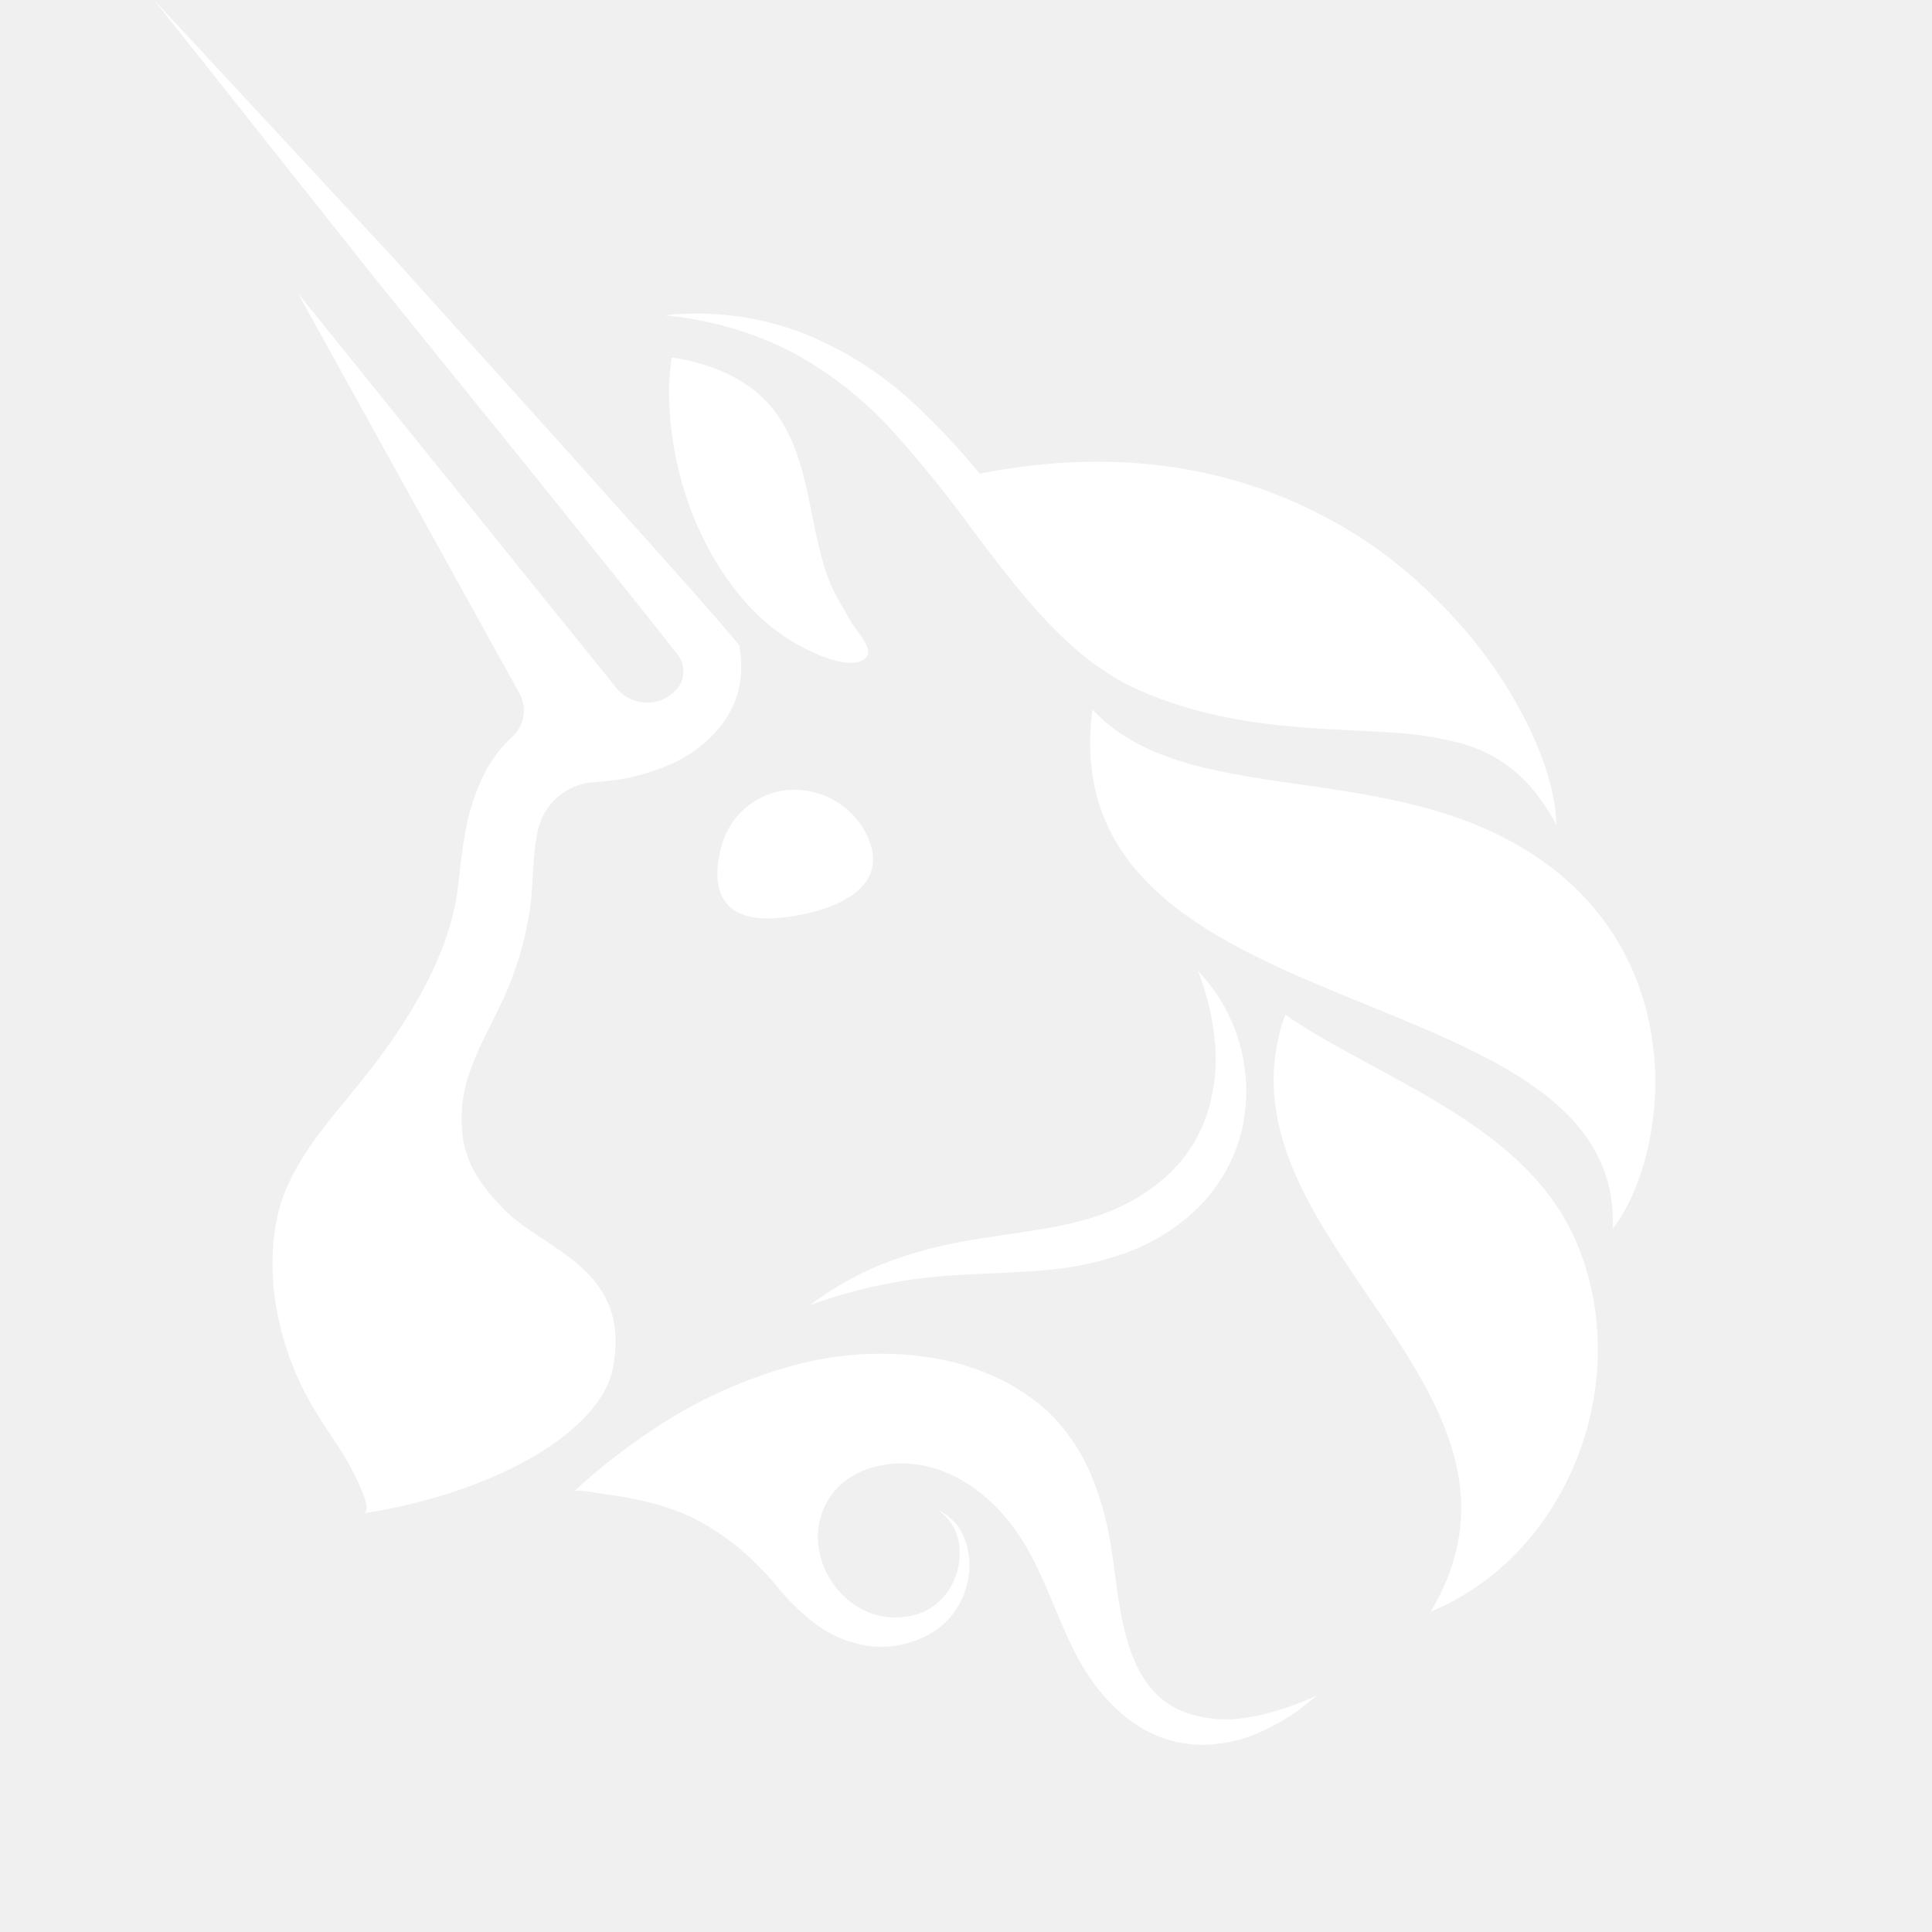
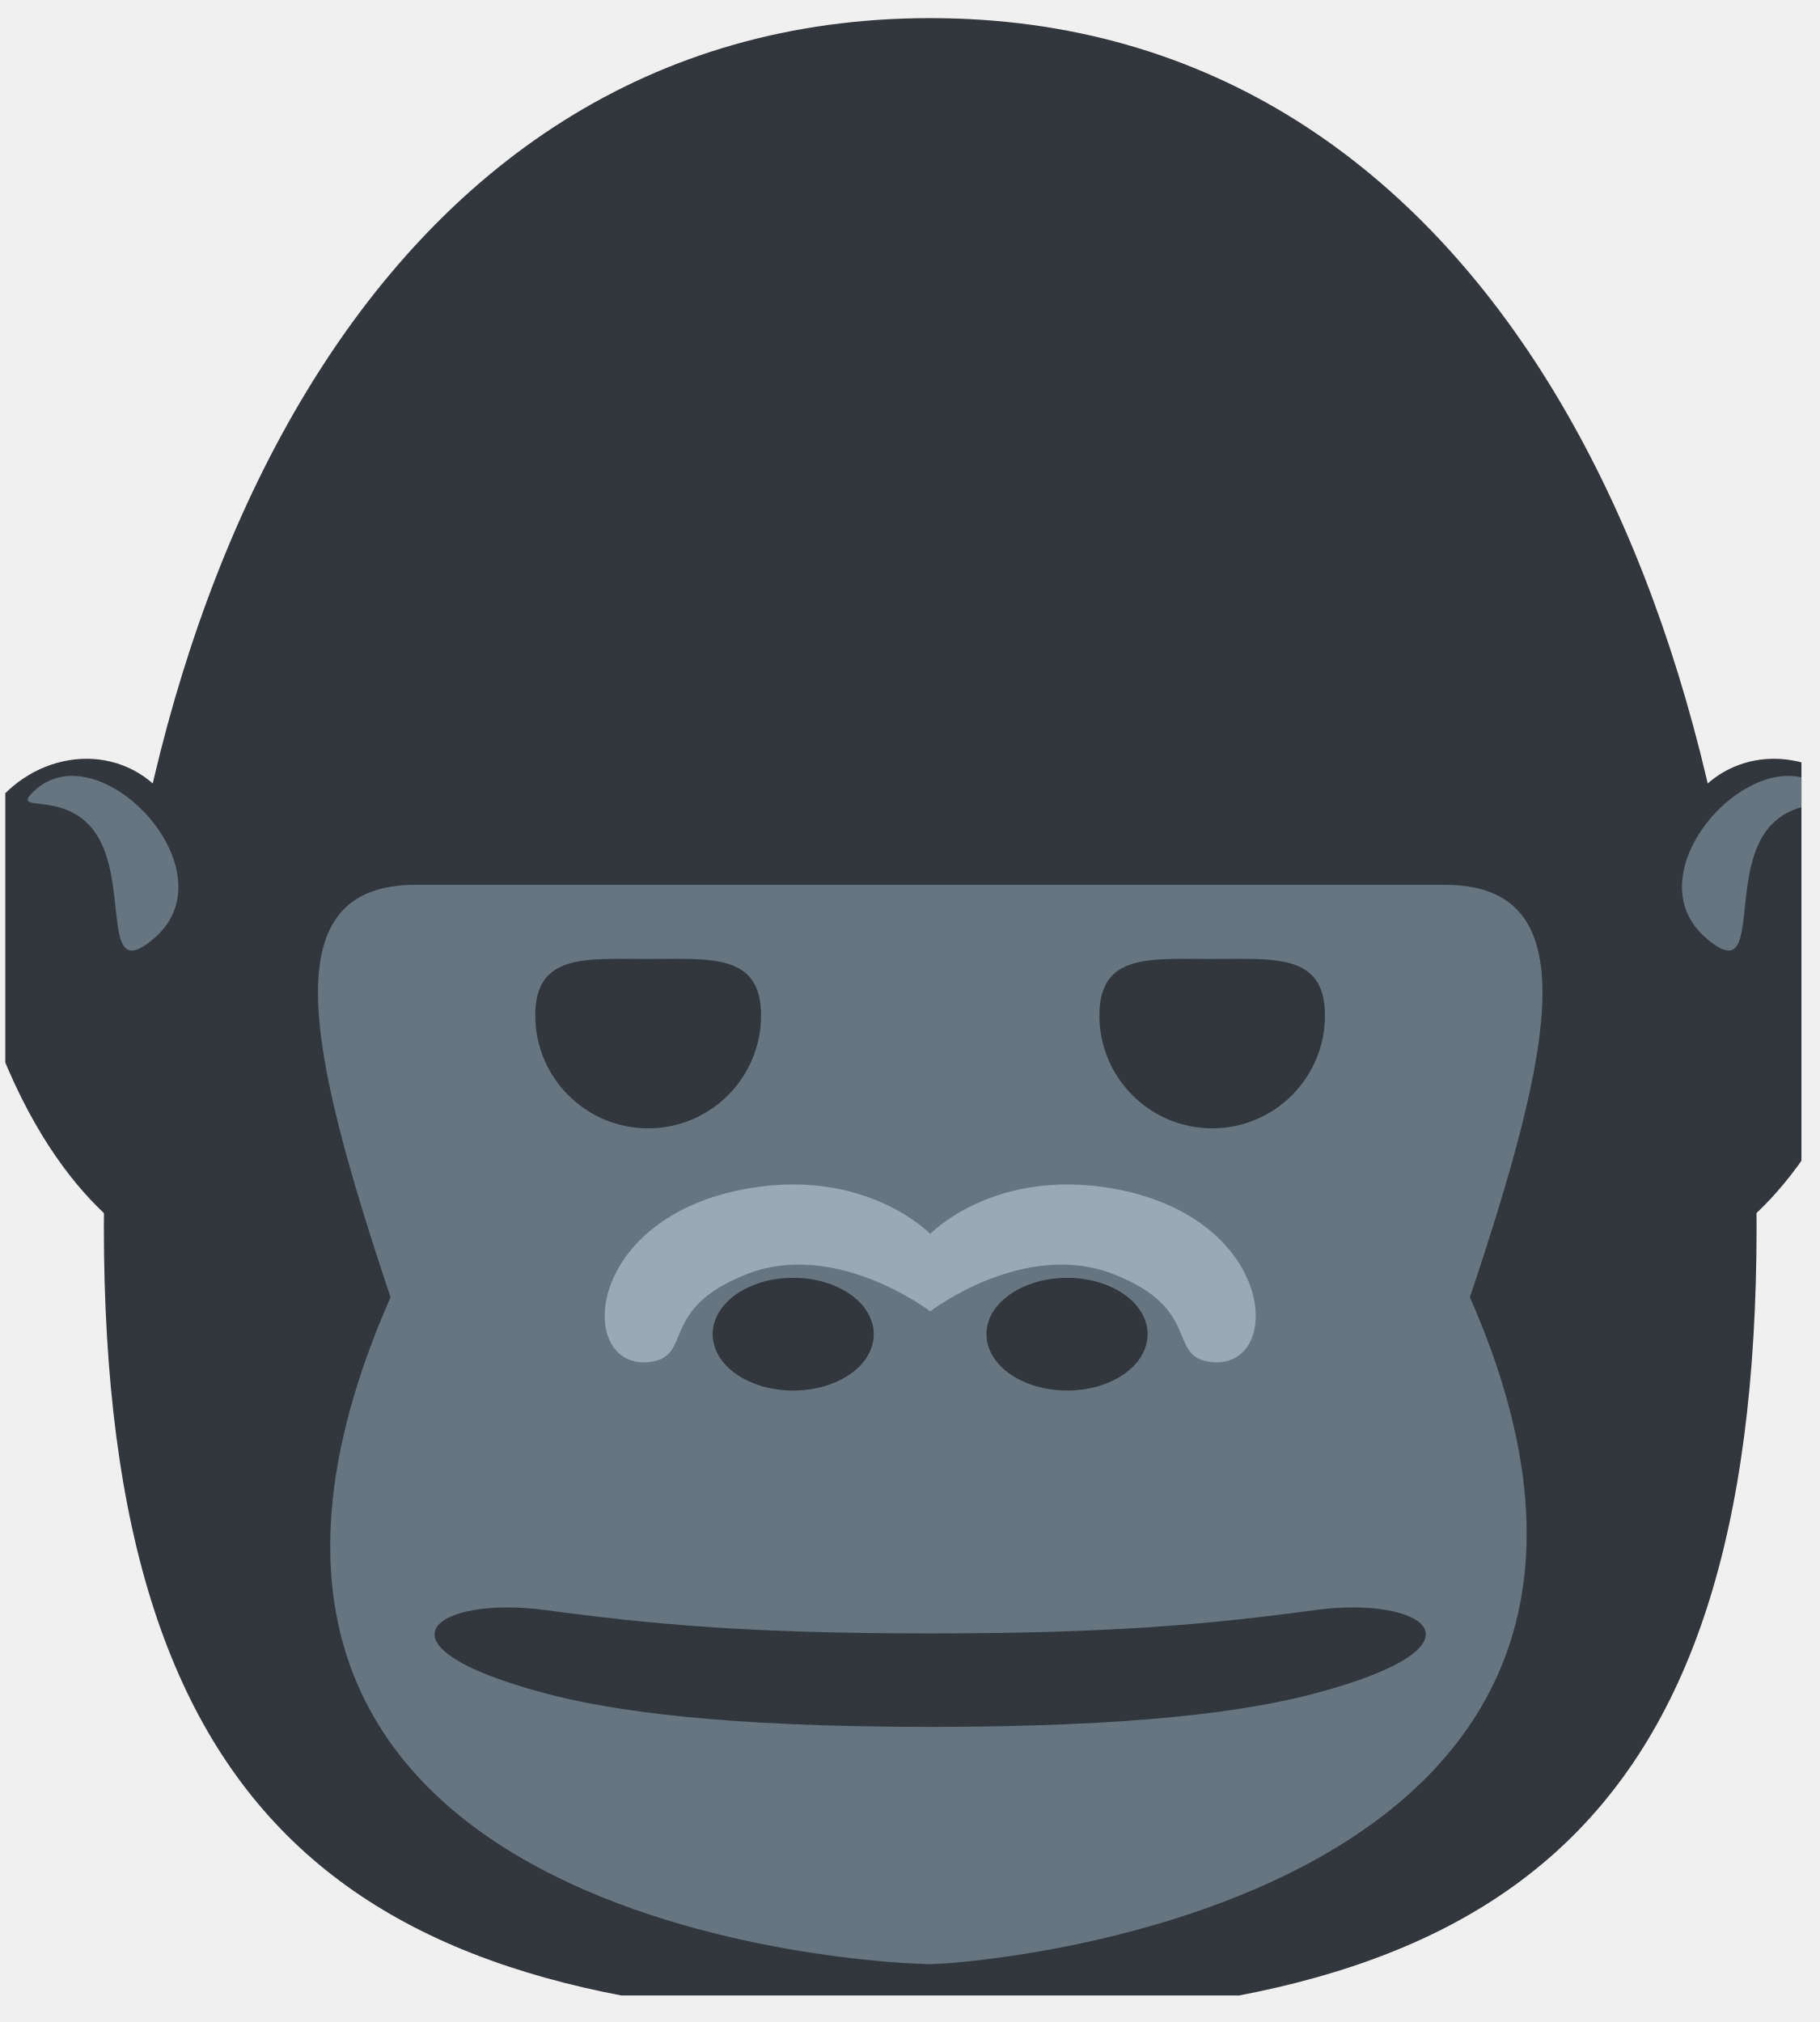
- <svg xmlns="http://www.w3.org/2000/svg" width="32" height="32" viewBox="0 0 32 32" fill="none">
-   <path d="M14.308 13.737C14.914 14.809 13.558 15.142 12.921 15.203C11.957 15.297 11.757 14.739 11.945 14.037C12.007 13.786 12.144 13.56 12.338 13.39C12.533 13.22 12.774 13.114 13.03 13.086C13.282 13.063 13.536 13.111 13.762 13.226C13.988 13.342 14.177 13.518 14.308 13.737V13.737Z" fill="white" />
-   <path d="M18.094 11.752C17.389 17.169 26.893 16.042 26.712 20.353C27.65 19.129 28.053 15.803 25.293 14.091C22.834 12.564 19.63 13.399 18.094 11.752Z" fill="white" />
-   <path d="M23.568 9.709C23.506 9.652 23.443 9.595 23.381 9.539C23.444 9.596 23.506 9.657 23.568 9.709Z" fill="white" />
-   <path d="M25.777 13.658L25.771 13.65C25.686 13.489 25.588 13.336 25.479 13.191C25.159 12.755 24.699 12.442 24.177 12.306C23.829 12.216 23.474 12.159 23.116 12.138C22.753 12.112 22.383 12.097 22.009 12.077C21.259 12.035 20.491 11.958 19.741 11.743C19.553 11.69 19.366 11.631 19.185 11.561C19.091 11.527 19.004 11.49 18.911 11.451C18.818 11.411 18.724 11.366 18.63 11.318C18.277 11.124 17.951 10.886 17.658 10.609C17.08 10.069 16.627 9.457 16.172 8.864C15.743 8.268 15.283 7.696 14.794 7.15C14.311 6.615 13.74 6.167 13.106 5.826C12.45 5.494 11.737 5.289 11.005 5.223C11.765 5.14 12.533 5.234 13.25 5.498C13.973 5.78 14.635 6.202 15.197 6.74C15.564 7.086 15.908 7.455 16.228 7.845C18.609 7.374 20.54 7.792 22.024 8.604L22.058 8.621C22.53 8.878 22.973 9.187 23.378 9.542C23.443 9.598 23.507 9.655 23.566 9.712C23.882 10.004 24.176 10.319 24.446 10.654L24.466 10.681C25.343 11.796 25.776 12.956 25.777 13.658Z" fill="white" />
-   <path d="M25.776 13.657L25.77 13.646L25.776 13.657Z" fill="white" />
-   <path d="M11.126 5.921C11.734 6.009 12.354 6.252 12.753 6.715C13.152 7.179 13.299 7.781 13.415 8.355C13.508 8.799 13.582 9.252 13.757 9.673C13.841 9.879 13.965 10.059 14.068 10.253C14.153 10.414 14.309 10.559 14.369 10.731C14.38 10.756 14.384 10.783 14.381 10.81C14.377 10.836 14.367 10.862 14.351 10.884C14.139 11.119 13.568 10.857 13.352 10.752C12.979 10.566 12.645 10.31 12.368 9.998C11.503 9.033 11.056 7.644 11.083 6.379C11.089 6.226 11.104 6.073 11.126 5.921Z" fill="white" />
-   <path d="M21.287 16.806C19.974 20.485 25.927 22.953 23.697 26.694C25.985 25.745 27.072 22.877 26.122 20.602C25.291 18.605 22.835 17.877 21.287 16.806Z" fill="white" />
-   <path d="M13.413 21.617C13.771 21.347 14.162 21.123 14.576 20.953C14.996 20.785 15.431 20.659 15.876 20.577C16.758 20.408 17.631 20.367 18.364 20.07C18.726 19.928 19.059 19.721 19.347 19.458C19.626 19.198 19.839 18.875 19.97 18.516C20.103 18.137 20.158 17.735 20.129 17.334C20.096 16.904 19.999 16.481 19.841 16.079C20.168 16.42 20.406 16.837 20.534 17.293C20.662 17.749 20.676 18.23 20.575 18.692C20.461 19.182 20.213 19.63 19.86 19.987C19.511 20.333 19.089 20.597 18.626 20.759C18.185 20.915 17.724 21.01 17.257 21.042C16.807 21.08 16.372 21.09 15.944 21.115C15.08 21.152 14.226 21.321 13.413 21.617V21.617Z" fill="white" />
-   <path d="M21.81 28.085C21.678 28.191 21.546 28.303 21.401 28.401C21.254 28.497 21.101 28.583 20.942 28.657C20.611 28.819 20.247 28.902 19.879 28.899C18.881 28.88 18.177 28.134 17.764 27.291C17.483 26.717 17.289 26.096 16.955 25.549C16.478 24.767 15.661 24.137 14.705 24.253C14.315 24.302 13.95 24.478 13.733 24.818C13.163 25.706 13.981 26.95 15.025 26.774C15.114 26.761 15.2 26.737 15.284 26.703C15.366 26.667 15.444 26.62 15.513 26.562C15.659 26.441 15.769 26.281 15.831 26.101C15.899 25.913 15.915 25.71 15.875 25.514C15.832 25.309 15.712 25.13 15.539 25.012C15.74 25.107 15.896 25.275 15.975 25.483C16.057 25.697 16.078 25.93 16.036 26.155C15.995 26.389 15.892 26.608 15.738 26.789C15.656 26.882 15.562 26.963 15.457 27.029C15.353 27.095 15.242 27.148 15.126 27.187C14.89 27.268 14.64 27.294 14.393 27.263C14.046 27.213 13.719 27.071 13.446 26.851C13.124 26.594 12.884 26.259 12.592 25.971C12.258 25.619 11.864 25.329 11.428 25.117C11.127 24.984 10.813 24.886 10.49 24.825C10.328 24.791 10.164 24.767 10 24.746C9.925 24.738 9.557 24.656 9.506 24.704C10.013 24.235 10.566 23.819 11.156 23.461C11.762 23.1 12.412 22.82 13.091 22.63C13.794 22.431 14.53 22.374 15.255 22.463C15.629 22.508 15.995 22.603 16.343 22.745C16.708 22.892 17.045 23.101 17.338 23.363C17.629 23.638 17.864 23.968 18.03 24.332C18.18 24.674 18.292 25.031 18.364 25.398C18.578 26.493 18.499 28.191 19.927 28.441C20.001 28.456 20.076 28.466 20.152 28.473L20.385 28.479C20.546 28.467 20.705 28.444 20.862 28.41C21.188 28.333 21.506 28.224 21.81 28.085V28.085Z" fill="white" />
-   <path d="M13.514 26.892L13.477 26.862L13.514 26.892Z" fill="white" />
-   <path d="M12.232 11.434C12.181 11.634 12.09 11.823 11.965 11.988C11.734 12.29 11.427 12.526 11.077 12.671C10.761 12.808 10.427 12.896 10.086 12.933C10.012 12.942 9.935 12.948 9.861 12.954C9.644 12.962 9.436 13.039 9.267 13.175C9.098 13.311 8.977 13.497 8.92 13.707C8.895 13.812 8.876 13.918 8.863 14.024C8.829 14.301 8.824 14.589 8.794 14.938C8.72 15.531 8.55 16.107 8.289 16.644C7.949 17.362 7.569 17.94 7.657 18.767C7.715 19.304 7.989 19.663 8.352 20.035C9.009 20.709 10.478 21.01 10.149 22.672C9.952 23.663 8.315 24.704 6.014 25.067C6.243 25.032 5.721 24.148 5.688 24.092C5.441 23.704 5.171 23.338 4.976 22.917C4.591 22.101 4.413 21.156 4.571 20.262C4.736 19.32 5.43 18.598 6.007 17.879C6.693 17.023 7.413 15.901 7.572 14.79C7.61 14.521 7.636 14.184 7.696 13.848C7.753 13.477 7.869 13.117 8.039 12.782C8.155 12.563 8.308 12.365 8.491 12.197C8.586 12.108 8.649 11.99 8.67 11.861C8.69 11.732 8.667 11.6 8.604 11.485L4.936 4.859L10.204 11.389C10.264 11.465 10.34 11.527 10.426 11.569C10.512 11.612 10.607 11.636 10.703 11.638C10.799 11.64 10.895 11.621 10.983 11.581C11.071 11.542 11.149 11.484 11.213 11.411C11.279 11.333 11.317 11.234 11.32 11.131C11.322 11.028 11.289 10.927 11.227 10.846C10.883 10.404 10.519 9.954 10.166 9.511L8.841 7.863L6.18 4.573L2.552 0L6.521 4.278L9.354 7.424L10.766 9C11.235 9.53 11.704 10.044 12.172 10.601L12.249 10.695L12.266 10.841C12.289 11.039 12.278 11.24 12.232 11.434Z" fill="white" />
-   <path d="M13.447 26.846C13.193 26.649 12.966 26.417 12.774 26.158C12.98 26.405 13.205 26.635 13.447 26.846V26.846Z" fill="white" />
+ <svg xmlns="http://www.w3.org/2000/svg" width="33.75pt" height="37.5pt" viewBox="0 0 33.75 37.5" version="1.2">
+   <defs>
+     <clipPath id="clip1">
+       <path d="M 0.098 14 L 33.406 14 L 33.406 24 L 0.098 24 Z M 0.098 14 " />
+     </clipPath>
+     <clipPath id="clip2">
+       <path d="M 1 0 L 33 0 L 33 37.008 L 1 37.008 Z M 1 0 " />
+     </clipPath>
+     <clipPath id="clip3">
+       <path d="M 0.098 14 L 33.406 14 L 33.406 18 L 0.098 18 Z M 0.098 14 " />
+     </clipPath>
+   </defs>
+   <g id="surface1">
+     <g clip-path="url(#clip1)" clip-rule="nonzero">
+       <path style=" stroke:none;fill-rule:nonzero;fill:rgb(19.22%,21.57%,23.92%);fill-opacity:1;" d="M 3.652 16.738 C 3.652 12.551 -1.578 13.598 -0.531 17.781 C 0.512 21.965 2.605 23.012 2.605 23.012 Z M 30.848 16.738 C 30.848 12.551 36.078 13.598 35.031 17.781 C 33.984 21.965 31.895 23.012 31.895 23.012 Z M 30.848 16.738 " />
+     </g>
+     <g clip-path="url(#clip2)" clip-rule="nonzero">
+       <path style=" stroke:none;fill-rule:nonzero;fill:rgb(19.22%,21.57%,23.92%);fill-opacity:1;" d="M 32.574 22.738 C 32.574 34.129 27.668 37.473 17.25 37.473 C 6.832 37.473 1.926 34.129 1.926 22.738 C 1.926 11.344 6.832 0.336 17.25 0.336 C 27.668 0.336 32.574 11.344 32.574 22.738 Z M 32.574 22.738 " />
+     </g>
+     <path style=" stroke:none;fill-rule:nonzero;fill:rgb(39.999%,45.879%,49.799%);fill-opacity:1;" d="M 27.258 24.059 C 28.816 19.395 29.441 16.41 26.793 16.41 L 7.707 16.41 C 5.059 16.41 5.684 19.395 7.242 24.059 C 2.086 35.777 16.379 36.426 17.25 36.426 C 18.121 36.426 32.211 35.316 27.258 24.059 Z M 27.258 24.059 " />
+     <path style=" stroke:none;fill-rule:nonzero;fill:rgb(19.22%,21.57%,23.92%);fill-opacity:1;" d="M 14.113 18.832 C 14.113 19.988 13.176 20.926 12.02 20.926 C 10.863 20.926 9.926 19.988 9.926 18.832 C 9.926 17.676 10.863 17.785 12.02 17.785 C 13.176 17.785 14.113 17.676 14.113 18.832 Z M 24.57 18.832 C 24.57 19.988 23.633 20.926 22.48 20.926 C 21.324 20.926 20.387 19.988 20.387 18.832 C 20.387 17.676 21.324 17.785 22.48 17.785 C 23.633 17.785 24.57 17.676 24.57 18.832 Z M 24.57 18.832 " />
+     <path style=" stroke:none;fill-rule:nonzero;fill:rgb(19.22%,21.57%,23.92%);fill-opacity:1;" d="M 16.203 24.742 C 16.203 24.883 16.164 25.016 16.09 25.145 C 16.016 25.273 15.906 25.387 15.766 25.484 C 15.625 25.582 15.465 25.656 15.281 25.711 C 15.098 25.762 14.906 25.789 14.711 25.789 C 14.512 25.789 14.32 25.762 14.137 25.711 C 13.957 25.656 13.793 25.582 13.652 25.484 C 13.512 25.387 13.406 25.273 13.328 25.145 C 13.254 25.016 13.215 24.883 13.215 24.742 C 13.215 24.605 13.254 24.473 13.328 24.344 C 13.406 24.215 13.512 24.102 13.652 24.004 C 13.793 23.906 13.957 23.832 14.137 23.777 C 14.32 23.723 14.512 23.699 14.711 23.699 C 14.906 23.699 15.098 23.723 15.281 23.777 C 15.465 23.832 15.625 23.906 15.766 24.004 C 15.906 24.102 16.016 24.215 16.09 24.344 C 16.164 24.473 16.203 24.605 16.203 24.742 Z M 16.203 24.742 " />
+     <path style=" stroke:none;fill-rule:nonzero;fill:rgb(19.22%,21.57%,23.92%);fill-opacity:1;" d="M 21.281 24.742 C 21.281 25.324 20.613 25.789 19.789 25.789 C 18.965 25.789 18.293 25.324 18.293 24.742 C 18.293 24.164 18.965 23.699 19.789 23.699 C 20.617 23.699 21.281 24.168 21.281 24.742 Z M 21.281 24.742 " />
+     <path style=" stroke:none;fill-rule:nonzero;fill:rgb(59.999%,66.669%,70.979%);fill-opacity:1;" d="M 20.41 22.008 C 18.352 21.738 17.25 22.883 17.25 22.883 C 17.25 22.883 16.145 21.738 14.09 22.008 C 10.789 22.445 10.652 25.445 12.062 25.258 C 12.863 25.148 12.203 24.273 13.852 23.629 C 15.504 22.984 17.25 24.32 17.25 24.32 C 17.25 24.32 18.992 22.984 20.645 23.629 C 22.297 24.273 21.637 25.148 22.438 25.258 C 23.848 25.445 23.711 22.445 20.41 22.008 Z M 20.41 22.008 " />
+     <path style=" stroke:none;fill-rule:nonzero;fill:rgb(19.22%,21.57%,23.92%);fill-opacity:1;" d="M 24.398 31.402 C 23.133 31.742 21.047 32.027 17.25 32.027 C 13.453 32.027 11.367 31.742 10.102 31.402 C 6.746 30.508 8.09 29.59 10.102 29.859 C 12.113 30.129 13.898 30.293 17.25 30.293 C 20.602 30.293 22.391 30.129 24.398 29.859 C 26.41 29.59 27.75 30.508 24.398 31.402 Z M 24.398 31.402 " />
+     <g clip-path="url(#clip3)" clip-rule="nonzero">
+       <path style=" stroke:none;fill-rule:nonzero;fill:rgb(39.999%,45.879%,49.799%);fill-opacity:1;" d="M 2.871 17.391 C 4.336 16.109 1.742 13.449 0.574 14.73 C 0.215 15.121 1.535 14.531 1.969 15.863 C 2.293 16.852 1.973 18.176 2.871 17.391 Z M 31.629 17.391 C 30.16 16.109 32.758 13.449 33.926 14.73 C 34.281 15.121 32.961 14.531 32.527 15.863 C 32.207 16.852 32.527 18.176 31.629 17.391 Z M 31.629 17.391 " />
+     </g>
+   </g>
</svg>
